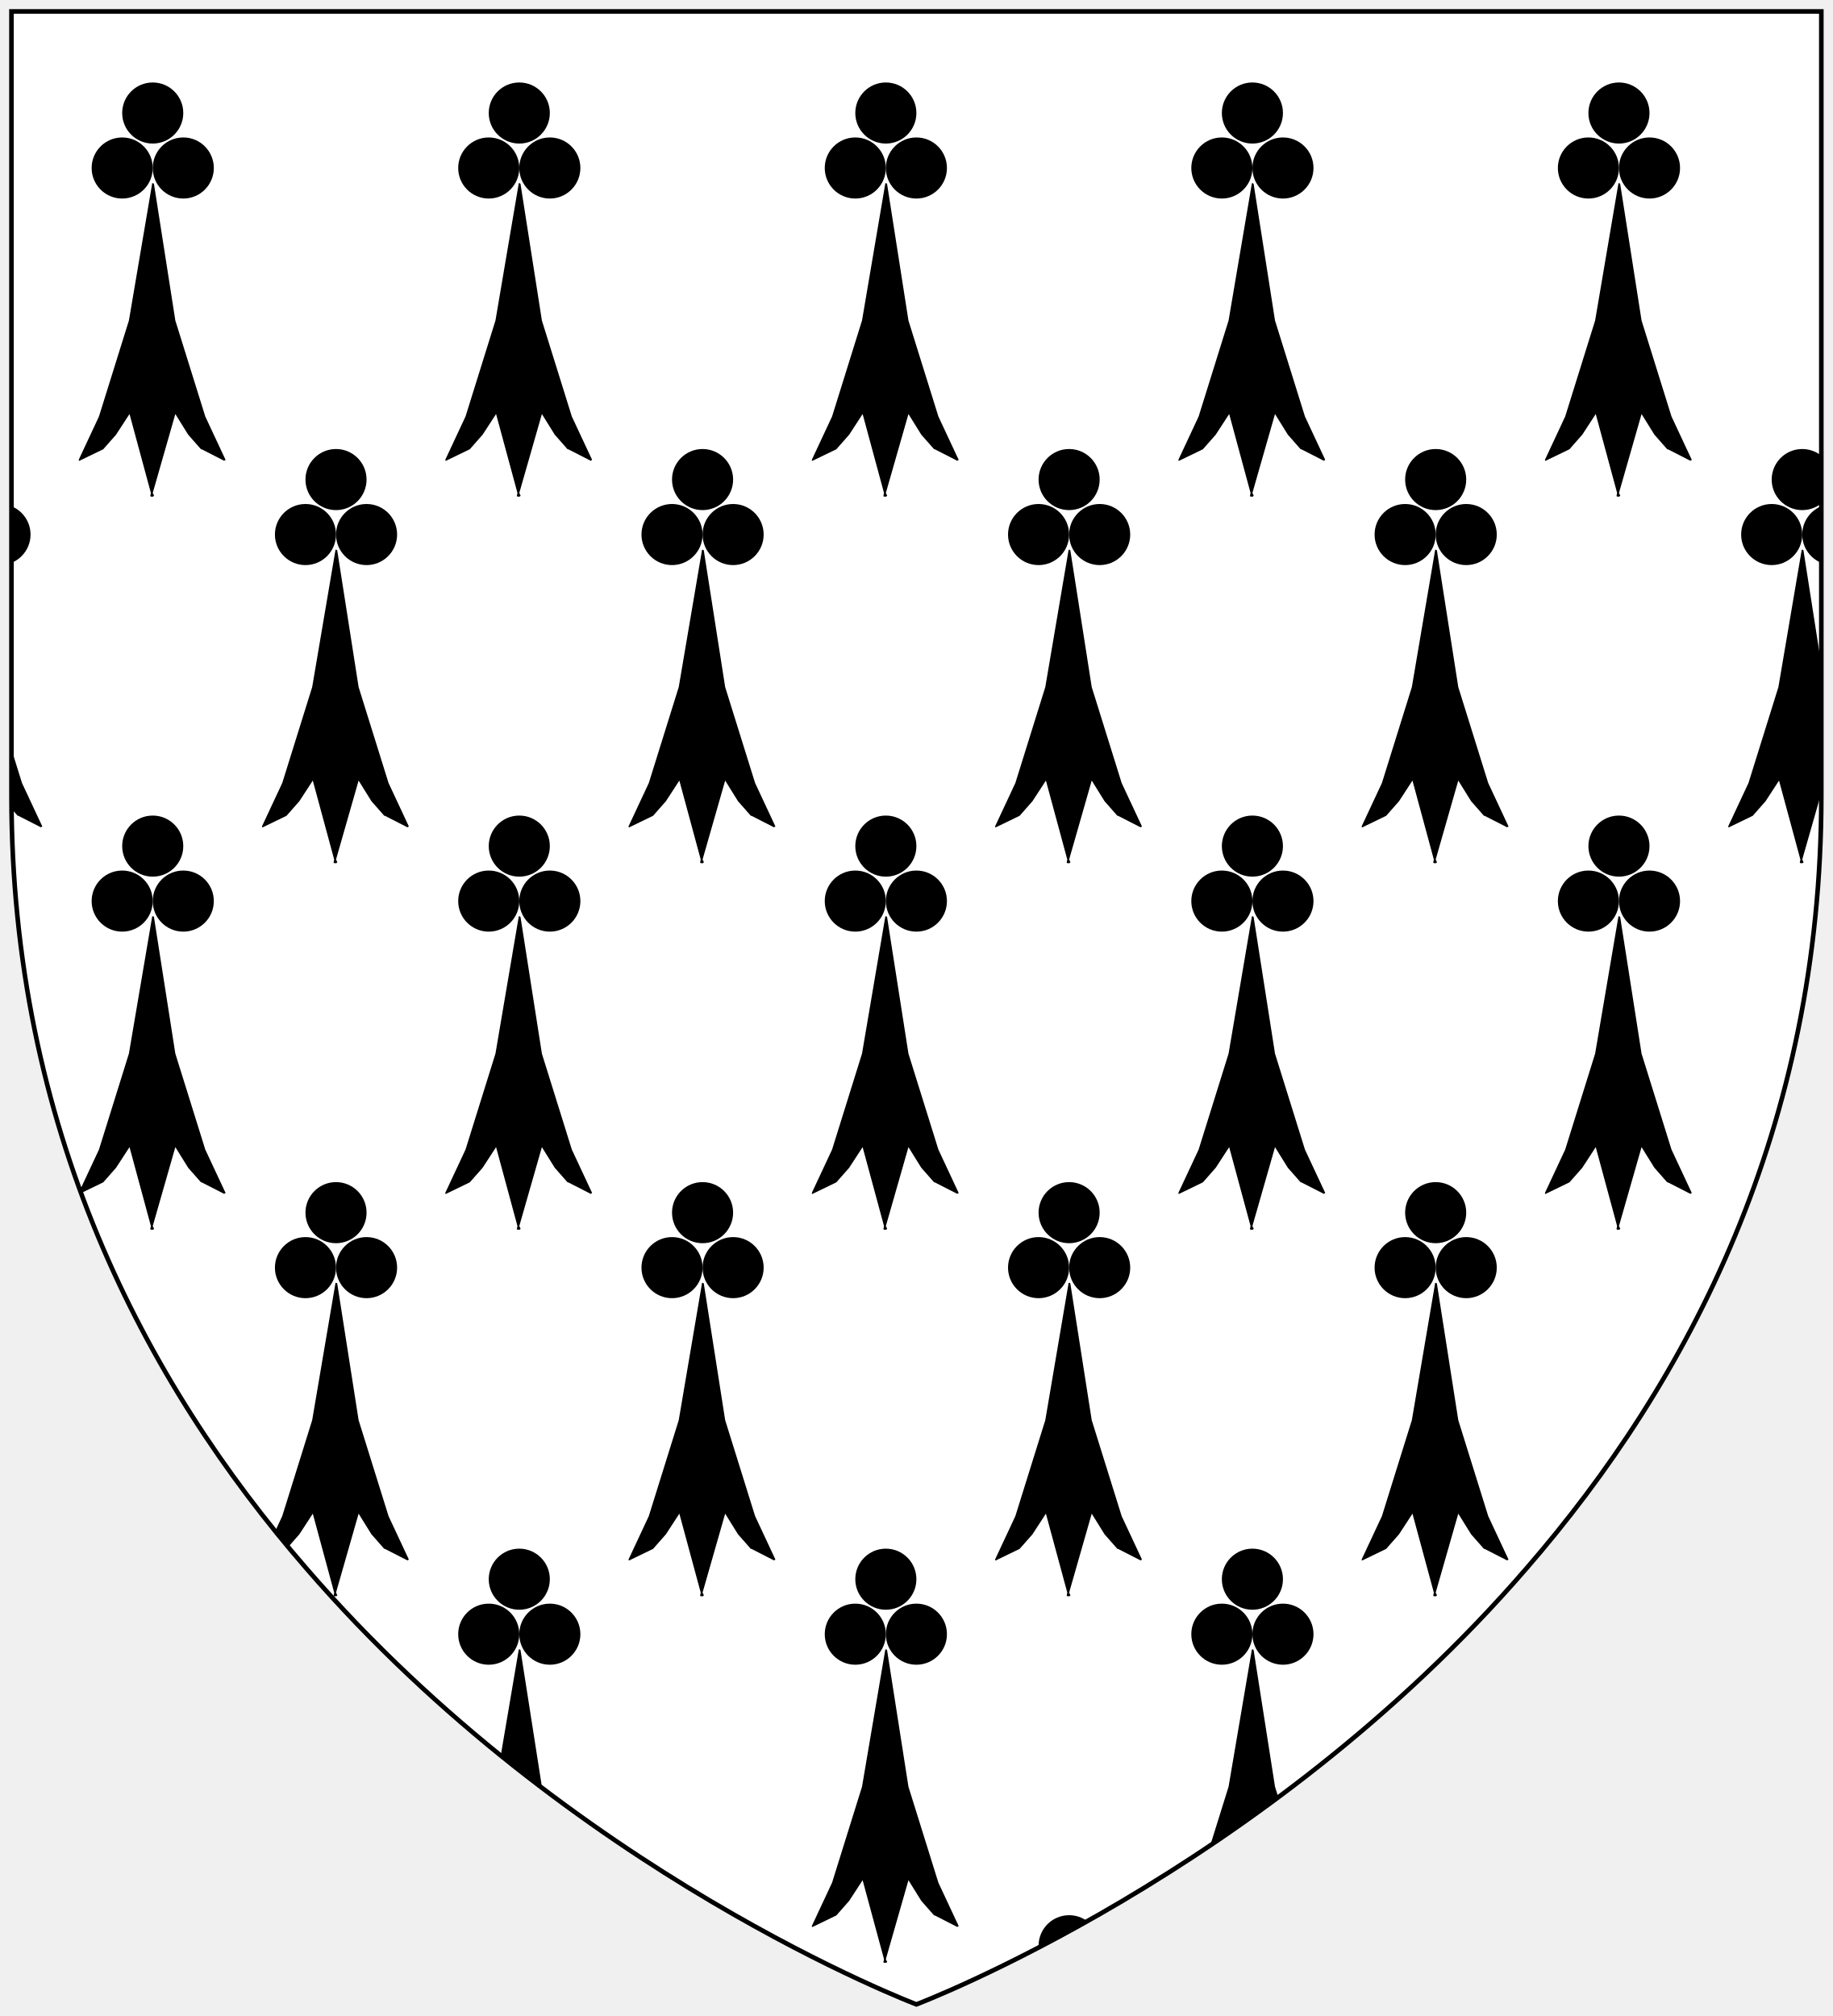
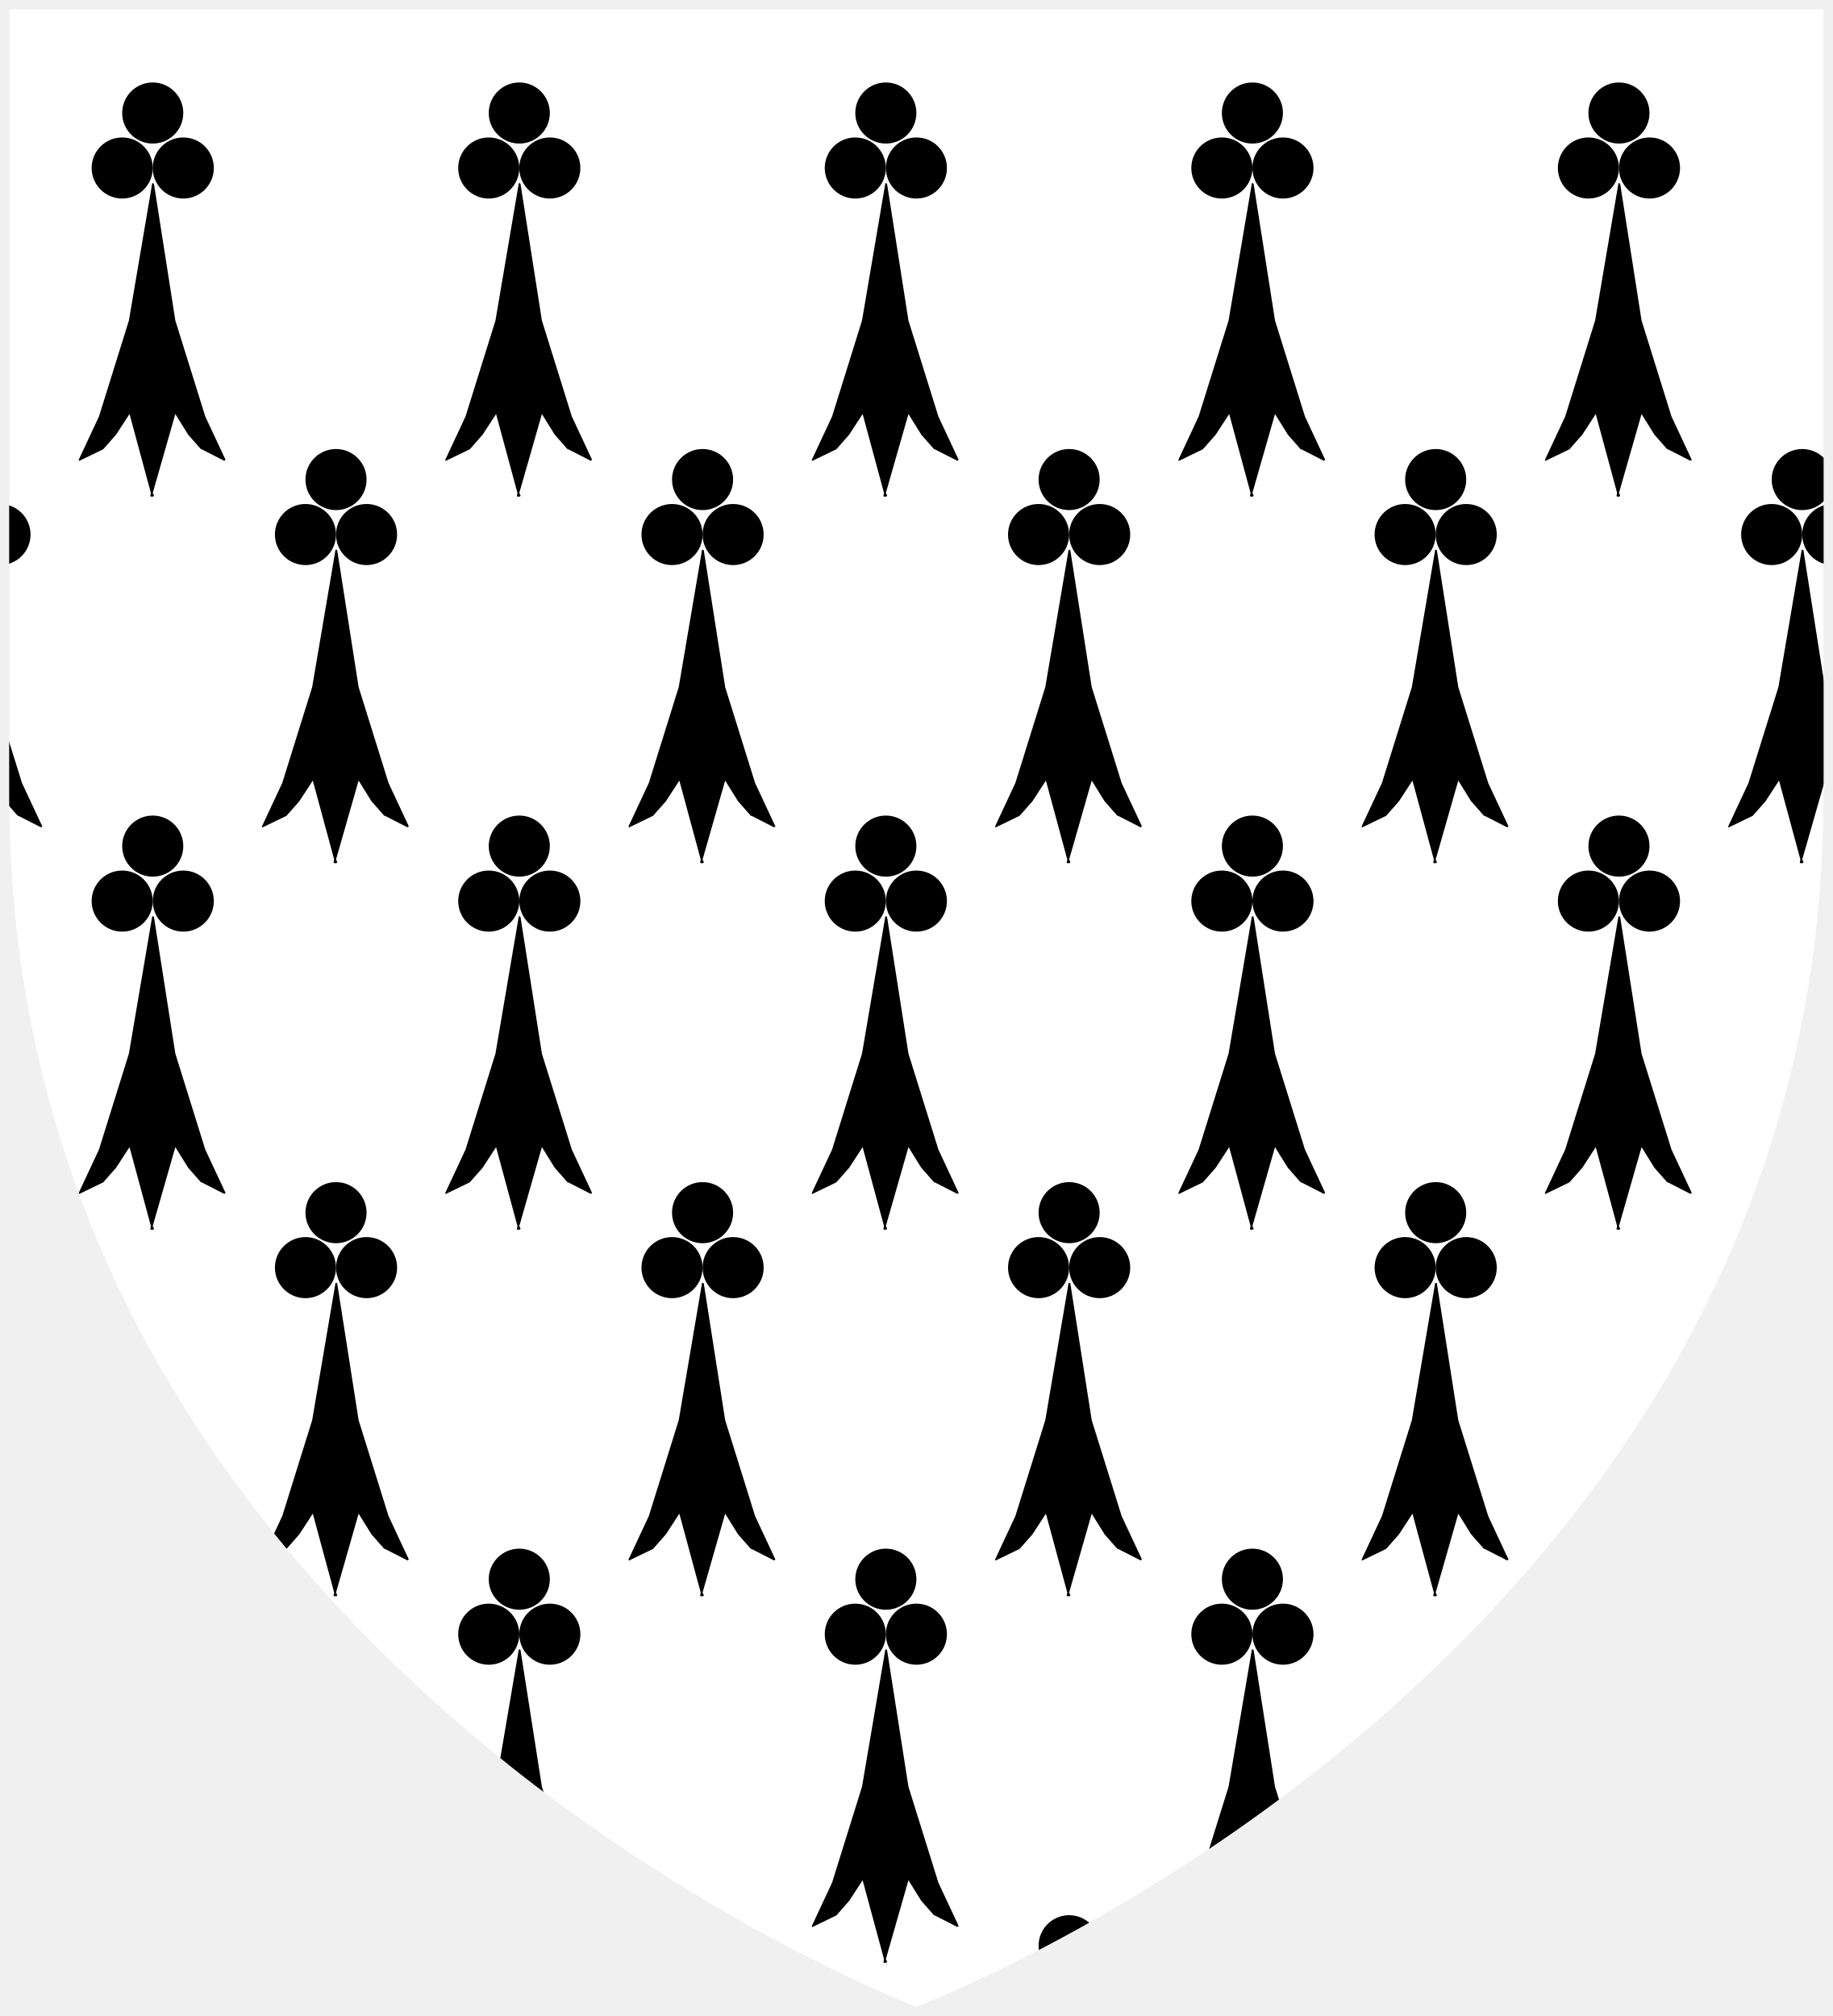
- <svg xmlns="http://www.w3.org/2000/svg" xmlns:xlink="http://www.w3.org/1999/xlink" width="600" height="660" id="Shield">
+ <svg xmlns="http://www.w3.org/2000/svg" xmlns:xlink="http://www.w3.org/1999/xlink" width="600" height="660" id="Shield" style="background-color:#d3d3d3">
  <defs id="Herald">
-     <path d="M3,3 V260.637C3,369.135,46.339,452.459,99.763,514 C186.238,614.13,300,657,300,657 C300,657,413.762,614.13,500.237,514 C553.661,452.459,597,369.135,597,260.637V3Z" style="stroke-width:3" id="Shield1" />
+     <path d="M3,3 V260.637C3,369.135,46.339,452.459,99.763,514 C186.238,614.13,300,657,300,657 C300,657,413.762,614.13,500.237,514 C553.661,452.459,597,369.135,597,260.637V3Z" id="Shield1" />
    <g id="ermine">
      <circle cx="40" cy="55" r="10" />
      <circle cx="60" cy="55" r="10" />
      <circle cx="50" cy="37" r="10" />
      <path transform="scale(2)" d="M25,30c0,0,0,0-0.1,0v0.1l-3.8,22.365l-4.9,15.705l0,0l-3.3,7.058v0.1v0.099c0.1,0,0.1,0,0.1,0l3.9-1.889 l2.1-2.386l2.2-3.379l3.5,12.922l-0.1,0.497l0,0l0.1,0.1c0,0,0,0,0.1,0h0.2h0.1c0-0.1,0-0.1,0.1-0.1v-0.099l-0.2-0.398l3.7-12.922 l2.1,3.379l2.1,2.386h0.1l3.7,1.889l0,0c0.1-0.099,0.1-0.099,0.2-0.099v-0.1l-3.3-7.058l0,0l-4.9-15.705l-3.5-22.365l-0.1-0.1 H256.2z" />
    </g>
    <mask id="Mask">
      <use xlink:href="#Shield1" fill="white" />
    </mask>
  </defs>
  <g mask="url(#Mask)">
-     <use style="stroke:#000000;fill:#ffffff" id="Field" xlink:href="#Shield1" />
-     <use xlink:href="#ermine" transform="translate(0,0)" />
-     <use xlink:href="#ermine" transform="translate(120,0)" />
-     <use xlink:href="#ermine" transform="translate(240,0)" />
-     <use xlink:href="#ermine" transform="translate(360,0)" />
-     <use xlink:href="#ermine" transform="translate(480,0)" />
-     <use xlink:href="#ermine" transform="translate(600,0)" />
-     <use xlink:href="#ermine" transform="translate(-60,120)" />
-     <use xlink:href="#ermine" transform="translate(60,120)" />
-     <use xlink:href="#ermine" transform="translate(180,120)" />
-     <use xlink:href="#ermine" transform="translate(300,120)" />
-     <use xlink:href="#ermine" transform="translate(420,120)" />
-     <use xlink:href="#ermine" transform="translate(540,120)" />
-     <use xlink:href="#ermine" transform="translate(660,120)" />
-     <use xlink:href="#ermine" transform="translate(0,240)" />
-     <use xlink:href="#ermine" transform="translate(120,240)" />
-     <use xlink:href="#ermine" transform="translate(240,240)" />
-     <use xlink:href="#ermine" transform="translate(360,240)" />
-     <use xlink:href="#ermine" transform="translate(480,240)" />
-     <use xlink:href="#ermine" transform="translate(600,240)" />
-     <use xlink:href="#ermine" transform="translate(-60,360)" />
-     <use xlink:href="#ermine" transform="translate(60,360)" />
-     <use xlink:href="#ermine" transform="translate(180,360)" />
-     <use xlink:href="#ermine" transform="translate(300,360)" />
-     <use xlink:href="#ermine" transform="translate(420,360)" />
-     <use xlink:href="#ermine" transform="translate(540,360)" />
-     <use xlink:href="#ermine" transform="translate(660,360)" />
-     <use xlink:href="#ermine" transform="translate(0,480)" />
-     <use xlink:href="#ermine" transform="translate(120,480)" />
-     <use xlink:href="#ermine" transform="translate(240,480)" />
-     <use xlink:href="#ermine" transform="translate(360,480)" />
-     <use xlink:href="#ermine" transform="translate(480,480)" />
-     <use xlink:href="#ermine" transform="translate(600,480)" />
-     <use xlink:href="#ermine" transform="translate(-60,600)" />
-     <use xlink:href="#ermine" transform="translate(60,600)" />
-     <use xlink:href="#ermine" transform="translate(180,600)" />
-     <use xlink:href="#ermine" transform="translate(300,600)" />
-     <use xlink:href="#ermine" transform="translate(420,600)" />
-     <use xlink:href="#ermine" transform="translate(540,600)" />
-     <use xlink:href="#ermine" transform="translate(660,600)" />
+     <use id="Background" xlink:href="#Shield1" fill="#ffffff" />
+     <g id="PatternGroup">
+       <use xlink:href="#ermine" transform="translate(0,0)" />
+       <use xlink:href="#ermine" transform="translate(120,0)" />
+       <use xlink:href="#ermine" transform="translate(240,0)" />
+       <use xlink:href="#ermine" transform="translate(360,0)" />
+       <use xlink:href="#ermine" transform="translate(480,0)" />
+       <use xlink:href="#ermine" transform="translate(600,0)" />
+       <use xlink:href="#ermine" transform="translate(-60,120)" />
+       <use xlink:href="#ermine" transform="translate(60,120)" />
+       <use xlink:href="#ermine" transform="translate(180,120)" />
+       <use xlink:href="#ermine" transform="translate(300,120)" />
+       <use xlink:href="#ermine" transform="translate(420,120)" />
+       <use xlink:href="#ermine" transform="translate(540,120)" />
+       <use xlink:href="#ermine" transform="translate(660,120)" />
+       <use xlink:href="#ermine" transform="translate(0,240)" />
+       <use xlink:href="#ermine" transform="translate(120,240)" />
+       <use xlink:href="#ermine" transform="translate(240,240)" />
+       <use xlink:href="#ermine" transform="translate(360,240)" />
+       <use xlink:href="#ermine" transform="translate(480,240)" />
+       <use xlink:href="#ermine" transform="translate(600,240)" />
+       <use xlink:href="#ermine" transform="translate(-60,360)" />
+       <use xlink:href="#ermine" transform="translate(60,360)" />
+       <use xlink:href="#ermine" transform="translate(180,360)" />
+       <use xlink:href="#ermine" transform="translate(300,360)" />
+       <use xlink:href="#ermine" transform="translate(420,360)" />
+       <use xlink:href="#ermine" transform="translate(540,360)" />
+       <use xlink:href="#ermine" transform="translate(660,360)" />
+       <use xlink:href="#ermine" transform="translate(0,480)" />
+       <use xlink:href="#ermine" transform="translate(120,480)" />
+       <use xlink:href="#ermine" transform="translate(240,480)" />
+       <use xlink:href="#ermine" transform="translate(360,480)" />
+       <use xlink:href="#ermine" transform="translate(480,480)" />
+       <use xlink:href="#ermine" transform="translate(600,480)" />
+       <use xlink:href="#ermine" transform="translate(-60,600)" />
+       <use xlink:href="#ermine" transform="translate(60,600)" />
+       <use xlink:href="#ermine" transform="translate(180,600)" />
+       <use xlink:href="#ermine" transform="translate(300,600)" />
+       <use xlink:href="#ermine" transform="translate(420,600)" />
+       <use xlink:href="#ermine" transform="translate(540,600)" />
+       <use xlink:href="#ermine" transform="translate(660,600)" />
+     </g>
  </g>
</svg>
